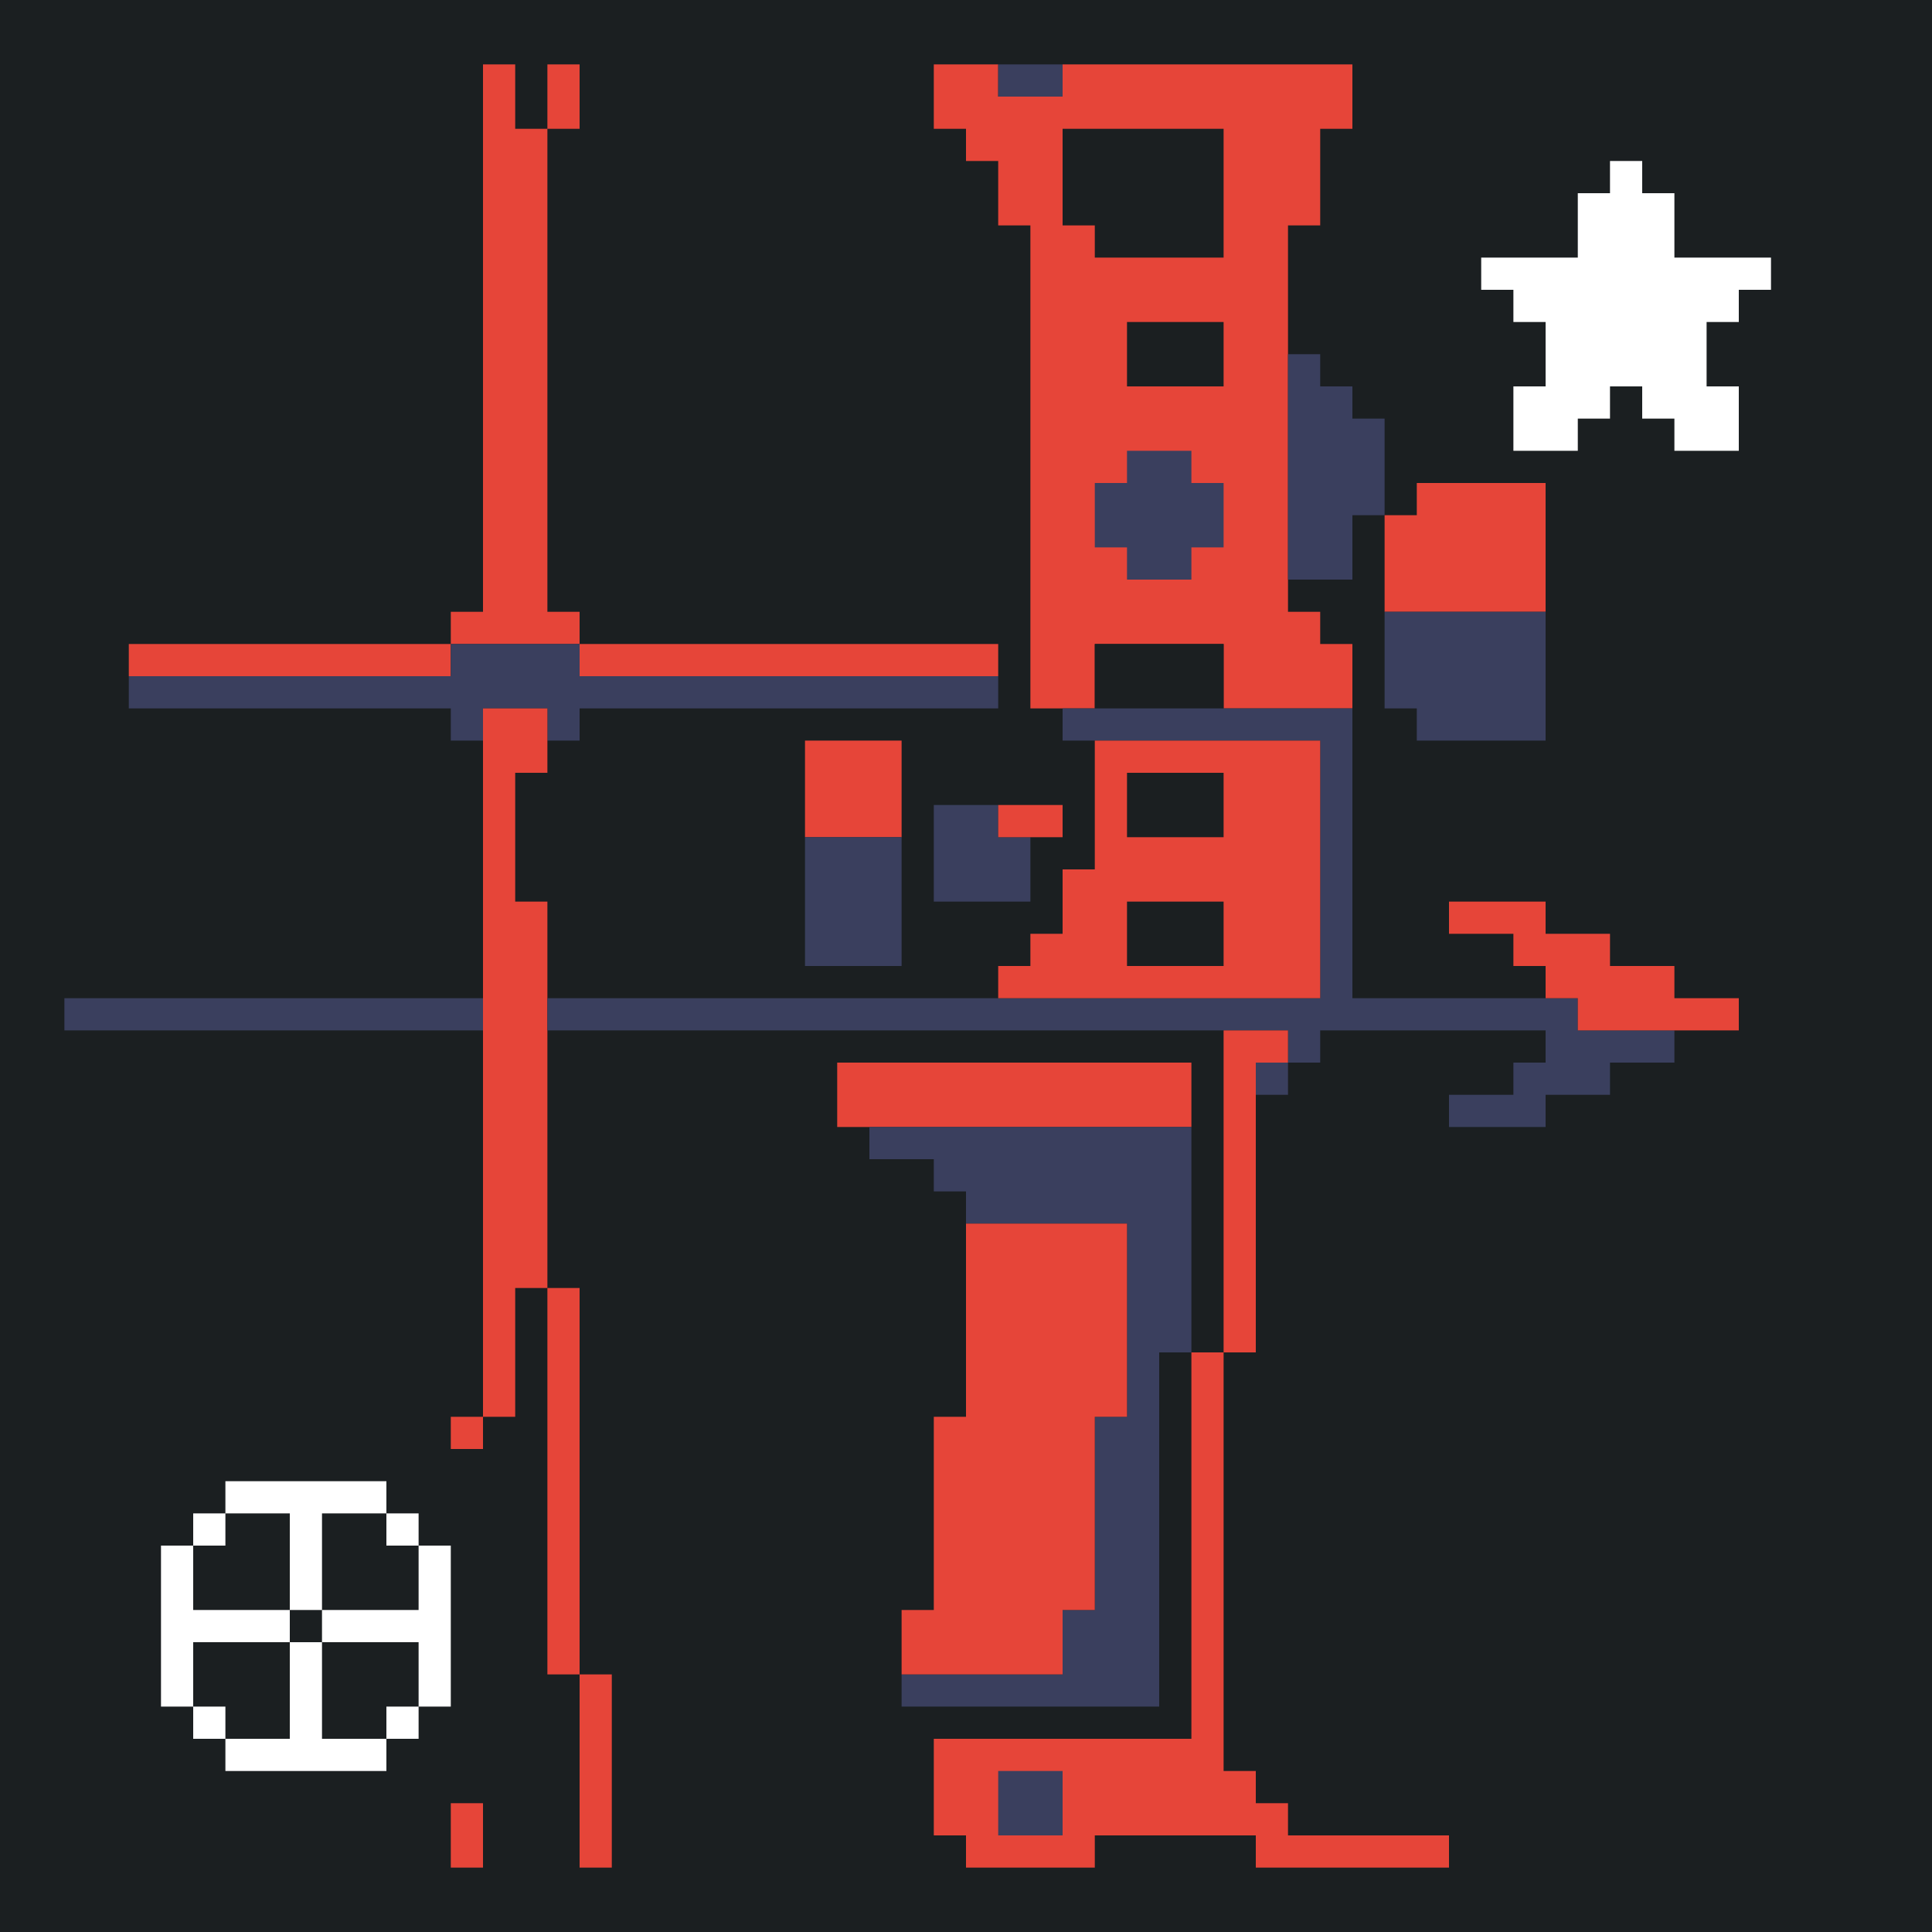
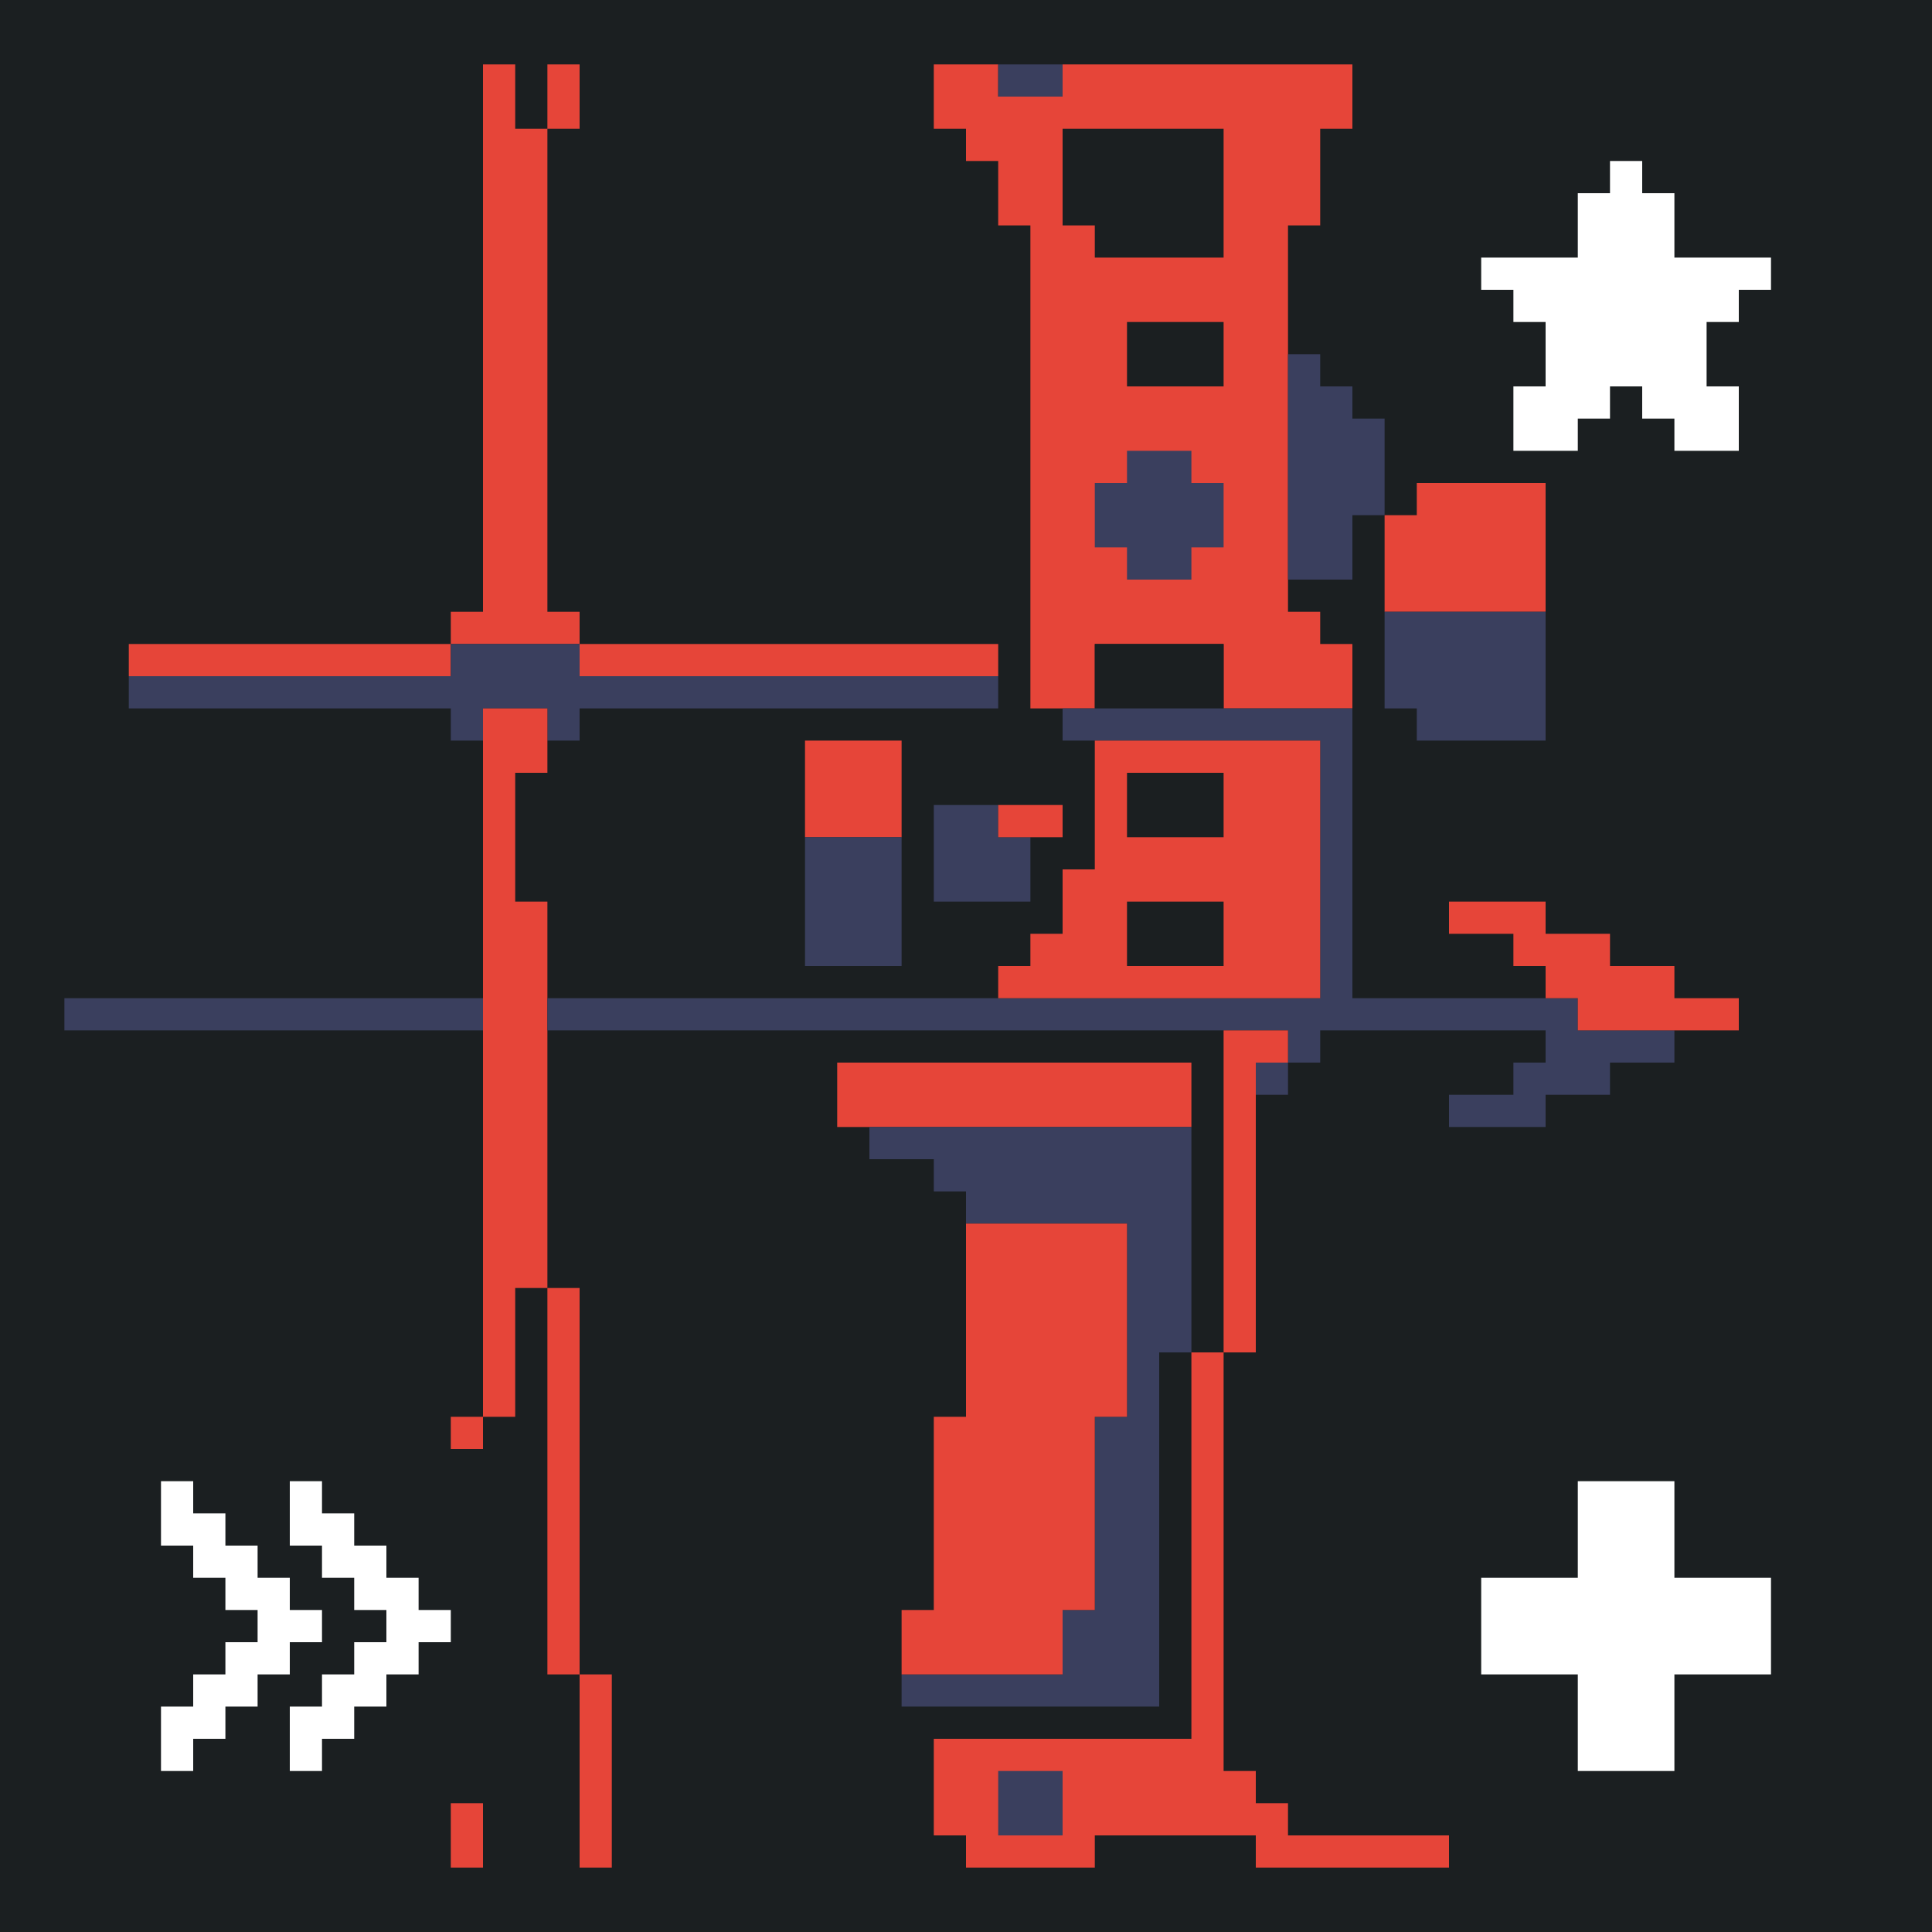
<svg xmlns="http://www.w3.org/2000/svg" width="240" height="240">
  <path style="fill:#1b1f21; stroke:none;" d="M0 0L0 240L240 240L240 0L0 0z" />
  <path style="fill:#e64539; stroke:none;" d="M60 8L60 76L56 76L56 80L16 80L16 84L56 84L56 80L72 80L72 84L124 84L124 80L72 80L72 76L68 76L68 16L72 16L72 8L68 8L68 16L64 16L64 8L60 8M116 8L116 16L120 16L120 20L124 20L124 28L128 28L128 88L136 88L136 80L152 80L152 88L168 88L168 80L164 80L164 76L160 76L160 28L164 28L164 16L168 16L168 8L132 8L132 12L124 12L124 8L116 8z" />
  <path style="fill:#3a3f5e; stroke:none;" d="M124 8L124 12L132 12L132 8L124 8z" />
  <path style="fill:#1b1f21; stroke:none;" d="M132 16L132 28L136 28L136 32L152 32L152 16L132 16M140 40L140 48L152 48L152 40L140 40z" />
  <path style="fill:#3a3f5e; stroke:none;" d="M160 44L160 72L168 72L168 64L172 64L172 52L168 52L168 48L164 48L164 44L160 44M140 56L140 60L136 60L136 68L140 68L140 72L148 72L148 68L152 68L152 60L148 60L148 56L140 56z" />
  <path style="fill:#e64539; stroke:none;" d="M176 60L176 64L172 64L172 76L192 76L192 60L176 60z" />
  <path style="fill:#3a3f5e; stroke:none;" d="M172 76L172 88L176 88L176 92L192 92L192 76L172 76M56 80L56 84L16 84L16 88L56 88L56 92L60 92L60 88L68 88L68 92L72 92L72 88L124 88L124 84L72 84L72 80L56 80z" />
  <path style="fill:#1b1f21; stroke:none;" d="M136 80L136 88L152 88L152 80L136 80z" />
  <path style="fill:#e64539; stroke:none;" d="M60 88L60 176L64 176L64 160L68 160L68 112L64 112L64 96L68 96L68 88L60 88z" />
  <path style="fill:#3a3f5e; stroke:none;" d="M132 88L132 92L164 92L164 124L68 124L68 128L160 128L160 132L156 132L156 136L160 136L160 132L164 132L164 128L192 128L192 132L188 132L188 136L180 136L180 140L192 140L192 136L200 136L200 132L208 132L208 128L196 128L196 124L168 124L168 88L132 88z" />
  <path style="fill:#e64539; stroke:none;" d="M100 92L100 104L112 104L112 92L100 92M136 92L136 108L132 108L132 116L128 116L128 120L124 120L124 124L164 124L164 92L136 92z" />
  <path style="fill:#1b1f21; stroke:none;" d="M140 96L140 104L152 104L152 96L140 96z" />
  <path style="fill:#3a3f5e; stroke:none;" d="M116 100L116 112L128 112L128 104L124 104L124 100L116 100z" />
  <path style="fill:#e64539; stroke:none;" d="M124 100L124 104L132 104L132 100L124 100z" />
  <path style="fill:#3a3f5e; stroke:none;" d="M100 104L100 120L112 120L112 104L100 104z" />
  <path style="fill:#1b1f21; stroke:none;" d="M140 112L140 120L152 120L152 112L140 112z" />
  <path style="fill:#e64539; stroke:none;" d="M180 112L180 116L188 116L188 120L192 120L192 124L196 124L196 128L216 128L216 124L208 124L208 120L200 120L200 116L192 116L192 112L180 112z" />
  <path style="fill:#3a3f5e; stroke:none;" d="M8 124L8 128L60 128L60 124L8 124z" />
  <path style="fill:#e64539; stroke:none;" d="M152 128L152 168L156 168L156 132L160 132L160 128L152 128M104 132L104 140L148 140L148 132L104 132z" />
  <path style="fill:#3a3f5e; stroke:none;" d="M108 140L108 144L116 144L116 148L120 148L120 152L140 152L140 176L136 176L136 200L132 200L132 208L112 208L112 212L144 212L144 168L148 168L148 140L108 140z" />
-   <path style="fill:#e64539; stroke:none;" d="M120 152L120 176L116 176L116 200L112 200L112 208L132 208L132 200L136 200L136 176L140 176L140 152L120 152M68 160L68 208L72 208L72 160L68 160M148 168L148 216L116 216L116 228L120 228L120 232L136 232L136 228L156 228L156 232L180 232L180 228L160 228L160 224L156 224L156 220L152 220L152 168L148 168M56 176L56 232L60 232L60 176L56 176M72 208L72 232L76 232L76 208L72 208z" />
+   <path style="fill:#e64539; stroke:none;" d="M120 152L120 176L116 176L116 200L112 200L112 208L132 208L132 200L136 200L136 176L140 176L140 152L120 152M68 160L68 208L72 208L72 160L68 160M148 168L148 216L116 216L116 228L120 228L120 232L136 232L136 228L156 228L156 232L180 232L180 228L160 228L160 224L156 224L156 220L152 220L152 168L148 168M56 176L56 232L60 232L60 176L56 176z" />
+   <path style="fill:#ffffff; stroke:none;" d="M196 184L196 196L184 196L184 208L196 208L196 220L208 220L208 208L220 208L220 196L208 196L208 184L196 184z" />
+   <path style="fill:#e64539; stroke:none;" d="M72 208L72 232L76 232L76 208L72 208z" />
  <path style="fill:#3a3f5e; stroke:none;" d="M124 220L124 228L132 228L132 220L124 220z" />
  <path style="fill:#1b1f21; stroke:none;" d="M16 180h44v44h-44z" />
-   <path style="fill:#ffffff; stroke:none;" d="M28 184h4v4h-4zM32 184h4v4h-4zM36 184h4v4h-4zM40 184h4v4h-4zM44 184h4v4h-4zM24 188h4v4h-4zM36 188h4v4h-4zM48 188h4v4h-4zM20 192h4v4h-4zM36 192h4v4h-4zM52 192h4v4h-4zM20 196h4v4h-4zM36 196h4v4h-4zM52 196h4v4h-4zM20 200h4v4h-4zM24 200h4v4h-4zM28 200h4v4h-4zM32 200h4v4h-4zM40 200h4v4h-4zM44 200h4v4h-4zM48 200h4v4h-4zM52 200h4v4h-4zM20 204h4v4h-4zM36 204h4v4h-4zM52 204h4v4h-4zM20 208h4v4h-4zM36 208h4v4h-4zM52 208h4v4h-4zM24 212h4v4h-4zM36 212h4v4h-4zM48 212h4v4h-4zM28 216h4v4h-4zM32 216h4v4h-4zM36 216h4v4h-4zM40 216h4v4h-4zM44 216h4v4h-4z" />
+   <path style="fill:#ffffff; stroke:none;" d="M20 184h4v4h-4zM36 184h4v4h-4zM20 188h4v4h-4zM24 188h4v4h-4zM36 188h4v4h-4zM40 188h4v4h-4zM24 192h4v4h-4zM28 192h4v4h-4zM40 192h4v4h-4zM44 192h4v4h-4zM28 196h4v4h-4zM32 196h4v4h-4zM44 196h4v4h-4zM48 196h4v4h-4zM32 200h4v4h-4zM36 200h4v4h-4zM48 200h4v4h-4zM52 200h4v4h-4zM28 204h4v4h-4zM32 204h4v4h-4zM44 204h4v4h-4zM48 204h4v4h-4zM24 208h4v4h-4zM28 208h4v4h-4zM40 208h4v4h-4zM44 208h4v4h-4zM20 212h4v4h-4zM24 212h4v4h-4zM36 212h4v4h-4zM40 212h4v4h-4zM20 216h4v4h-4zM36 216h4v4h-4z" />
  <path style="fill:#1b1f21; stroke:none;" d="M180 16h44v44h-44z" />
  <path style="fill:#ffffff; stroke:none;" d="M200 20h4v4h-4zM196 24h4v4h-4zM200 24h4v4h-4zM204 24h4v4h-4zM196 28h4v4h-4zM200 28h4v4h-4zM204 28h4v4h-4zM184 32h4v4h-4zM188 32h4v4h-4zM192 32h4v4h-4zM196 32h4v4h-4zM200 32h4v4h-4zM204 32h4v4h-4zM208 32h4v4h-4zM212 32h4v4h-4zM216 32h4v4h-4zM188 36h4v4h-4zM192 36h4v4h-4zM196 36h4v4h-4zM200 36h4v4h-4zM204 36h4v4h-4zM208 36h4v4h-4zM212 36h4v4h-4zM192 40h4v4h-4zM196 40h4v4h-4zM200 40h4v4h-4zM204 40h4v4h-4zM208 40h4v4h-4zM192 44h4v4h-4zM196 44h4v4h-4zM200 44h4v4h-4zM204 44h4v4h-4zM208 44h4v4h-4zM188 48h4v4h-4zM192 48h4v4h-4zM196 48h4v4h-4zM204 48h4v4h-4zM208 48h4v4h-4zM212 48h4v4h-4zM188 52h4v4h-4zM192 52h4v4h-4zM208 52h4v4h-4zM212 52h4v4h-4z" />
</svg>
